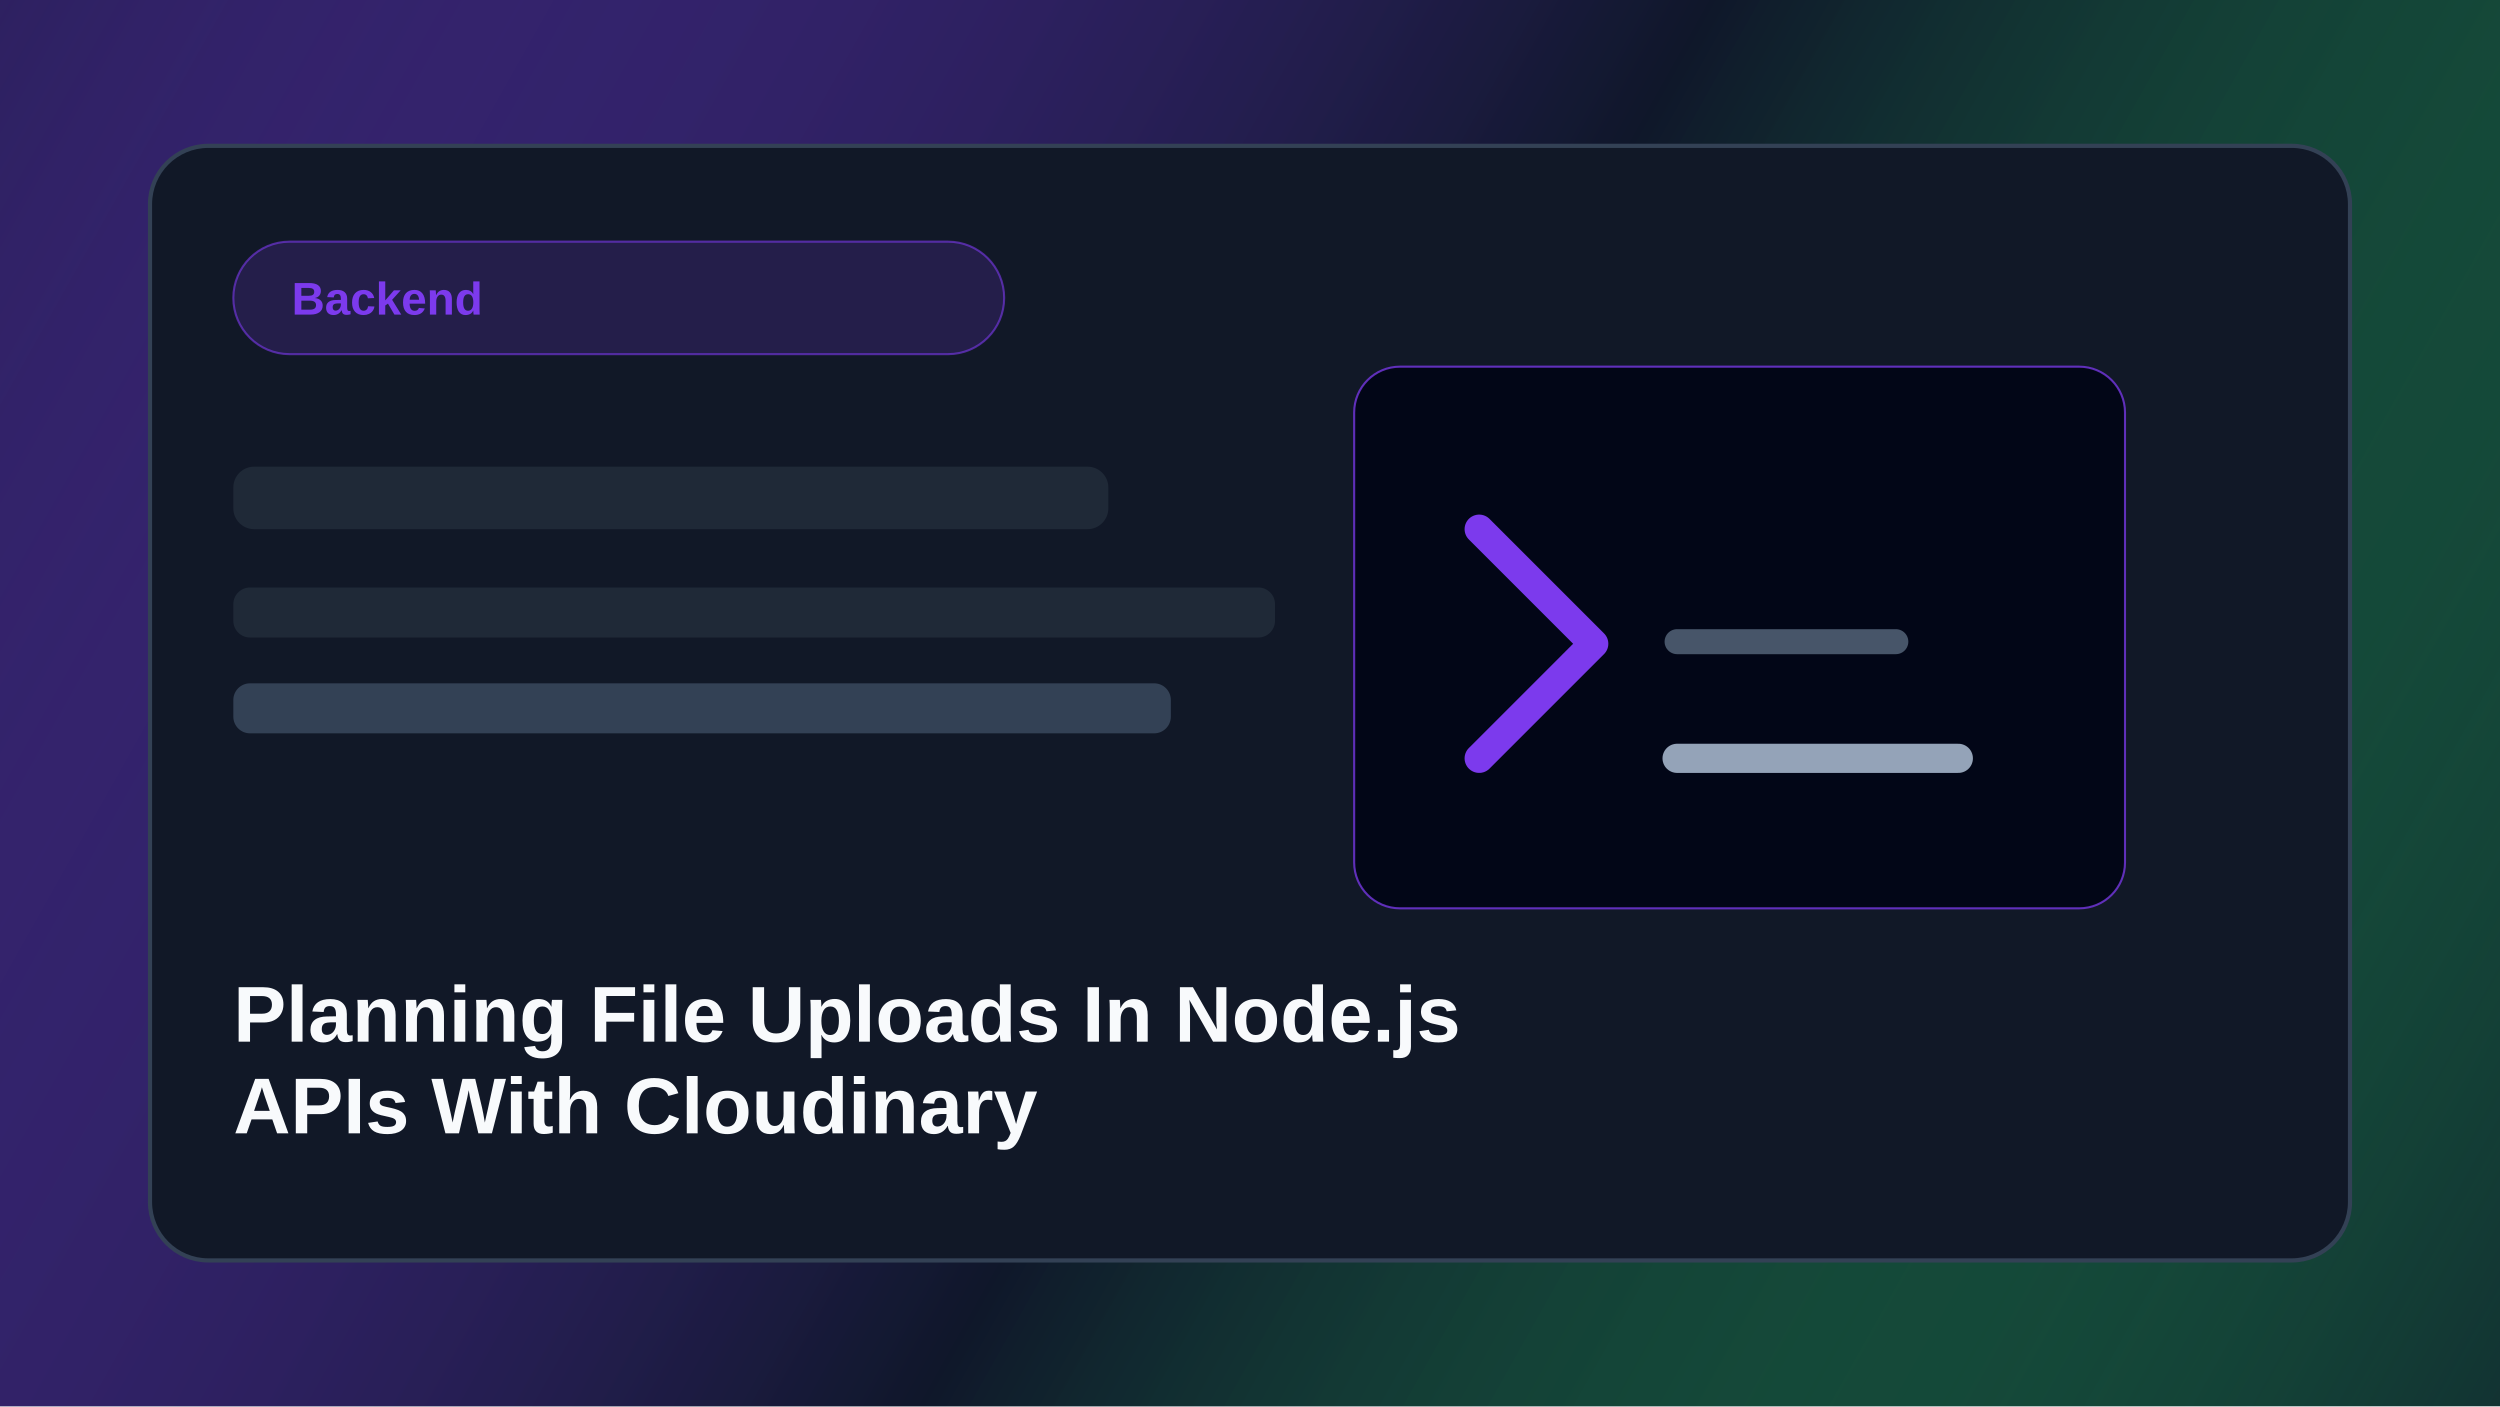
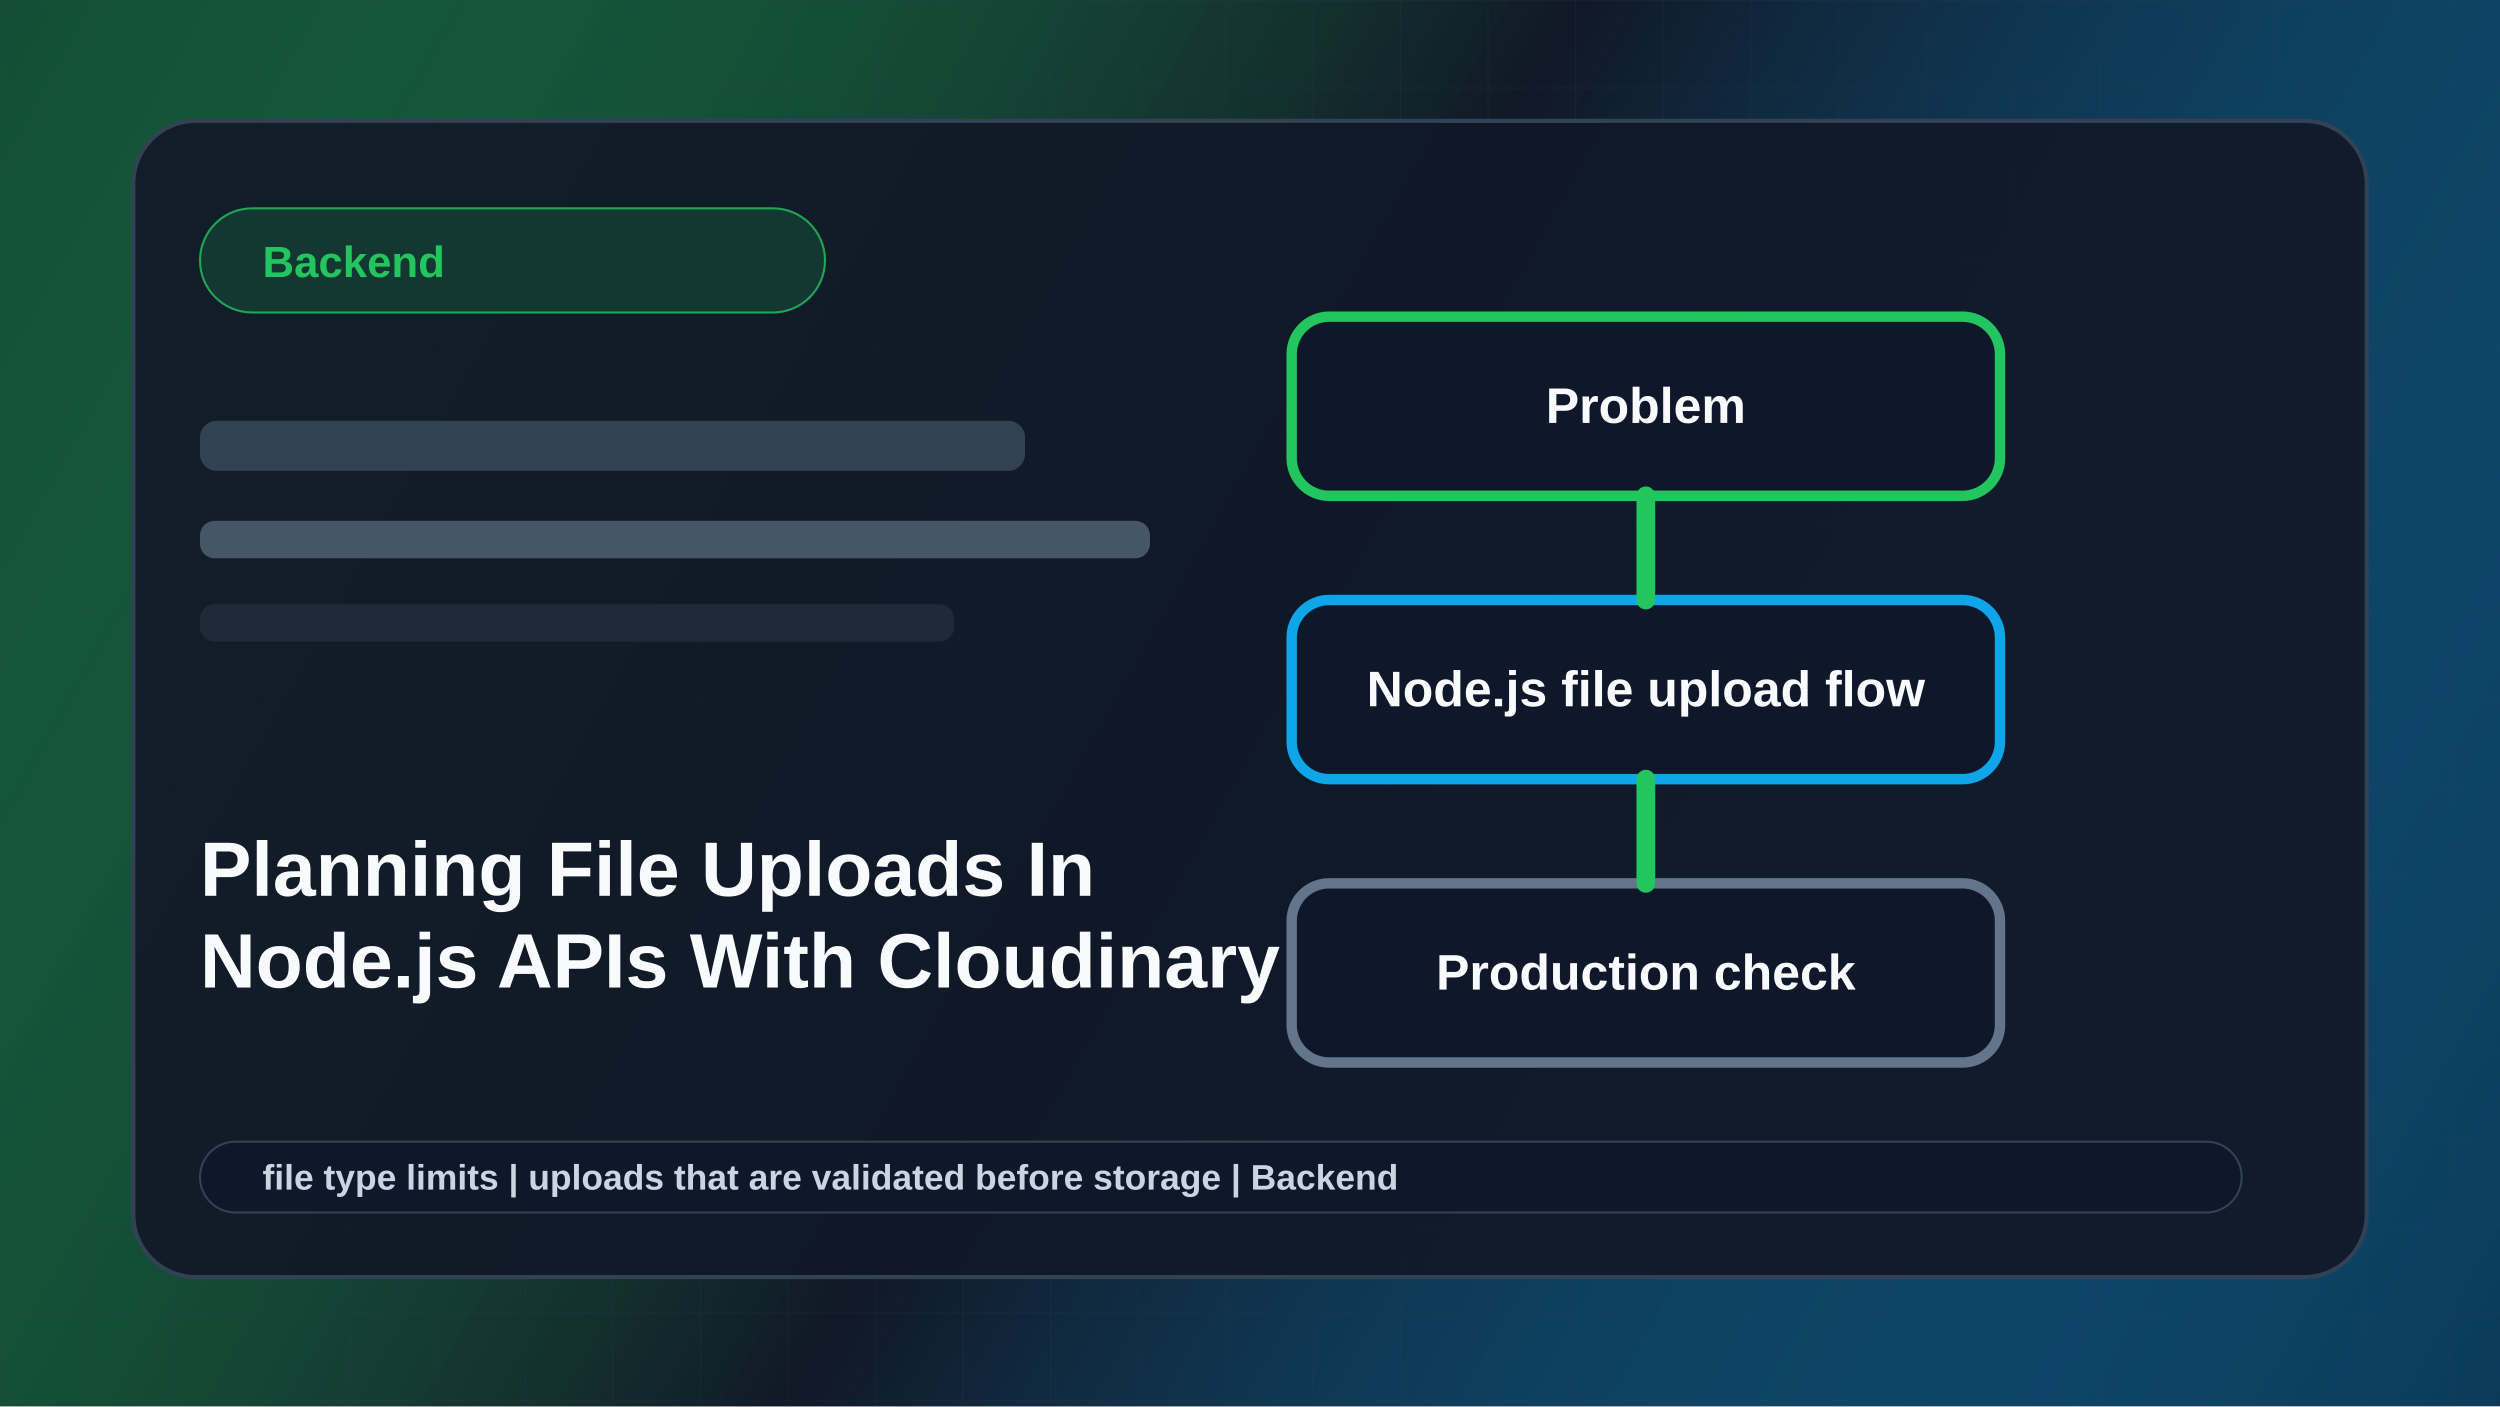
- <svg xmlns="http://www.w3.org/2000/svg" width="1200" height="675" viewBox="0 0 1200 675" fill="none">
-   <rect width="1200" height="675" fill="#0F172A" />
-   <rect width="1200" height="675" fill="url(#bg)" />
-   <rect x="72" y="70" width="1056" height="535" rx="28" fill="#111827" stroke="#334155" stroke-width="2" />
-   <rect x="112" y="116" width="370" height="54" rx="27" fill="#7C3AED" fill-opacity="0.18" stroke="#7C3AED" stroke-opacity="0.6" />
-   <text x="140" y="151" fill="#7C3AED" font-family="Arial, sans-serif" font-size="22" font-weight="700">Backend</text>
-   <rect x="112" y="224" width="420" height="30" rx="10" fill="#1F2937" />
-   <rect x="112" y="282" width="500" height="24" rx="8" fill="#1F2937" />
-   <rect x="112" y="328" width="450" height="24" rx="8" fill="#334155" />
-   <rect x="650" y="176" width="370" height="260" rx="22" fill="#020617" stroke="#7C3AED" stroke-opacity="0.75" />
-   <path d="M710 254L765 309L710 364" stroke="#7C3AED" stroke-width="14" stroke-linecap="round" stroke-linejoin="round" />
-   <path d="M805 364H940" stroke="#94A3B8" stroke-width="14" stroke-linecap="round" />
-   <path d="M805 308H910" stroke="#475569" stroke-width="12" stroke-linecap="round" />
-   <text x="112" y="500" fill="#F8FAFC" font-family="Arial, sans-serif" font-size="38" font-weight="700">Planning File Uploads In Node.js</text>
-   <text x="112" y="544" fill="#F8FAFC" font-family="Arial, sans-serif" font-size="38" font-weight="700">APIs With Cloudinary</text>
+ <svg xmlns="http://www.w3.org/2000/svg" width="1200" height="675" viewBox="0 0 1200 675" role="img" aria-labelledby="title desc">
  <defs>
    <linearGradient id="bg" x1="0" y1="0" x2="1200" y2="675" gradientUnits="userSpaceOnUse">
-       <stop stop-color="#7C3AED" stop-opacity="0.28" />
-       <stop offset="0.52" stop-color="#0F172A" stop-opacity="0.96" />
-       <stop offset="1" stop-color="#22C55E" stop-opacity="0.16" />
+       <stop stop-color="#22C55E" stop-opacity="0.34" />
+       <stop offset="0.48" stop-color="#111827" stop-opacity="1" />
+       <stop offset="1" stop-color="#0EA5E9" stop-opacity="0.28" />
    </linearGradient>
+     <pattern id="grid" width="42" height="42" patternUnits="userSpaceOnUse">
+       <path d="M42 0H0V42" fill="none" stroke="#334155" stroke-opacity="0.35" />
+     </pattern>
  </defs>
+   <rect width="1200" height="675" fill="#0B1020" />
+   <rect width="1200" height="675" fill="url(#bg)" />
+   <rect width="1200" height="675" fill="url(#grid)" opacity="0.55" />
+   <rect x="64" y="58" width="1072" height="555" rx="30" fill="#111827" fill-opacity="0.92" stroke="#334155" stroke-width="2" />
+   <rect x="96" y="100" width="300" height="50" rx="25" fill="#22C55E" fill-opacity="0.16" stroke="#22C55E" stroke-opacity="0.8" />
+   <text x="126" y="133" fill="#22C55E" font-family="Arial, sans-serif" font-size="21" font-weight="800">Backend</text>
+   <rect x="96" y="202" width="396" height="24" rx="8" fill="#334155" />
+   <rect x="96" y="250" width="456" height="18" rx="7" fill="#475569" />
+   <rect x="96" y="290" width="362" height="18" rx="7" fill="#1F2937" />
+   <rect x="620" y="152" width="340" height="86" rx="18" fill="#0F172A" stroke="#22C55E" stroke-width="5" />
+   <rect x="620" y="288" width="340" height="86" rx="18" fill="#0F172A" stroke="#0EA5E9" stroke-width="5" />
+   <rect x="620" y="424" width="340" height="86" rx="18" fill="#0F172A" stroke="#64748B" stroke-width="5" />
+   <path d="M790 238v50M790 374v50" stroke="#22C55E" stroke-width="9" stroke-linecap="round" />
+   <text x="790" y="203" text-anchor="middle" fill="#F8FAFC" font-family="Arial" font-size="24" font-weight="700">Problem</text>
+   <text x="790" y="339" text-anchor="middle" fill="#F8FAFC" font-family="Arial" font-size="24" font-weight="700">Node.js file upload flow</text>
+   <text x="790" y="475" text-anchor="middle" fill="#F8FAFC" font-family="Arial" font-size="24" font-weight="700">Production check</text>
+   <rect x="96" y="548" width="980" height="34" rx="17" fill="#0F172A" stroke="#334155" />
+   <text x="126" y="571" fill="#CBD5E1" font-family="Arial, sans-serif" font-size="17" font-weight="700">file type limits  |  uploads that are validated before storage  |  Backend</text>
+   <text x="96" y="430" fill="#F8FAFC" font-family="Arial, sans-serif" font-size="37" font-weight="800">Planning File Uploads In</text>
+   <text x="96" y="474" fill="#F8FAFC" font-family="Arial, sans-serif" font-size="37" font-weight="800">Node.js APIs With Cloudinary</text>
</svg>
